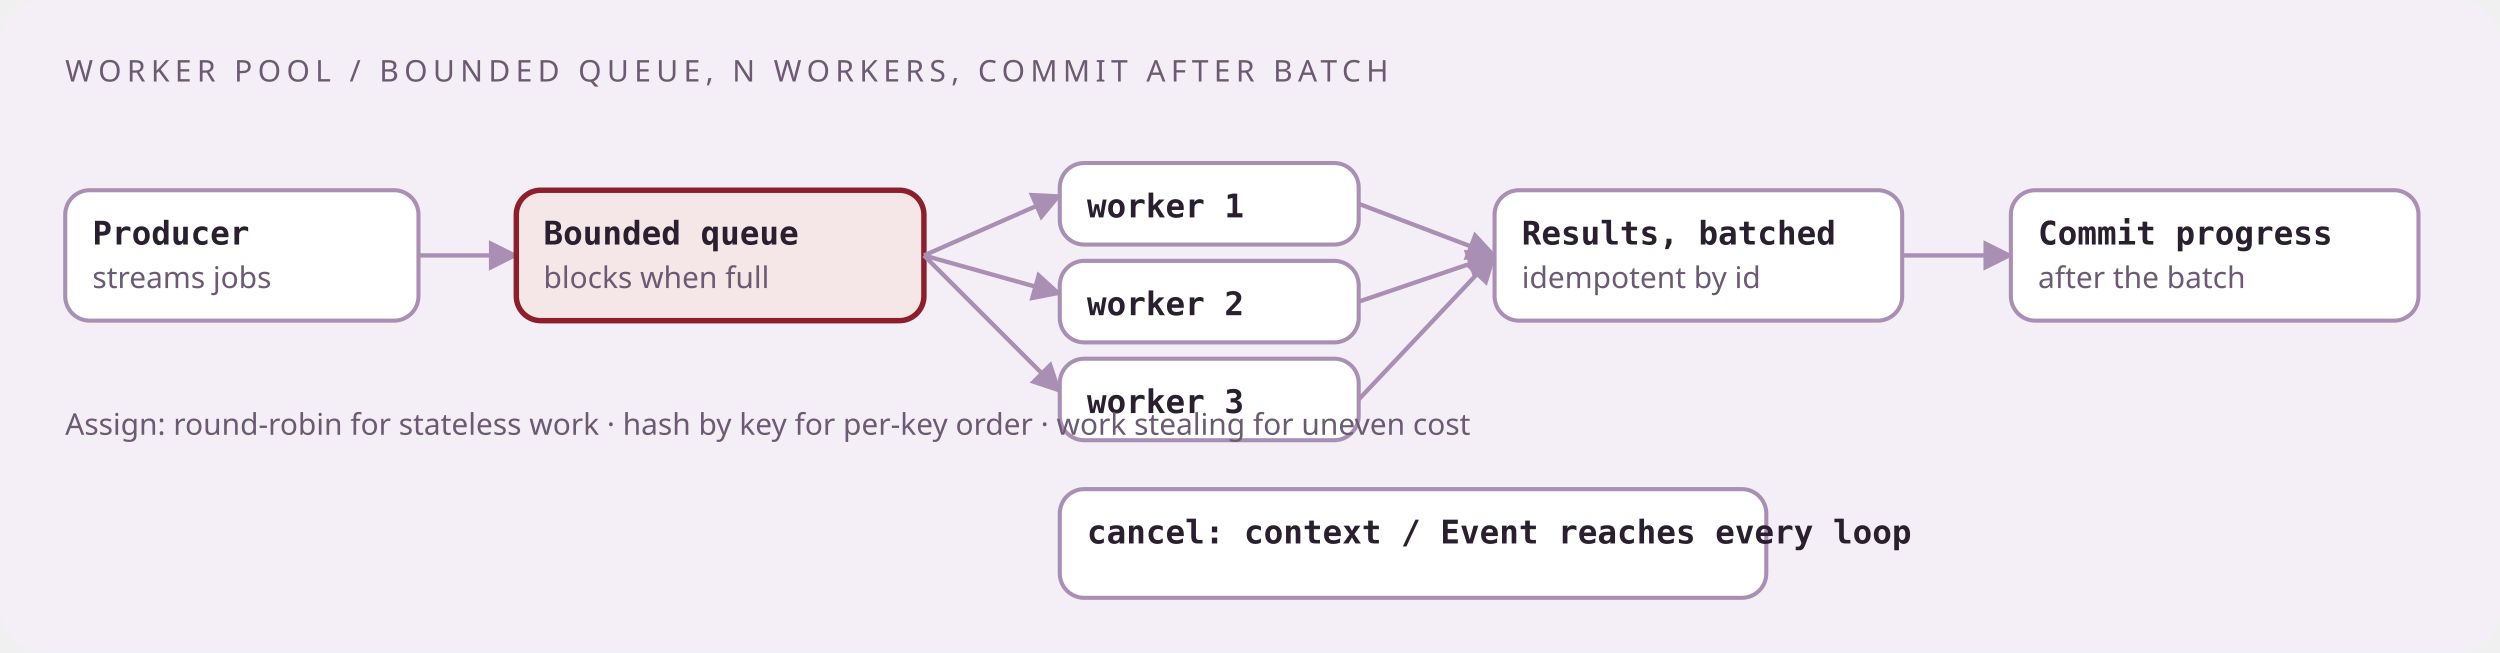
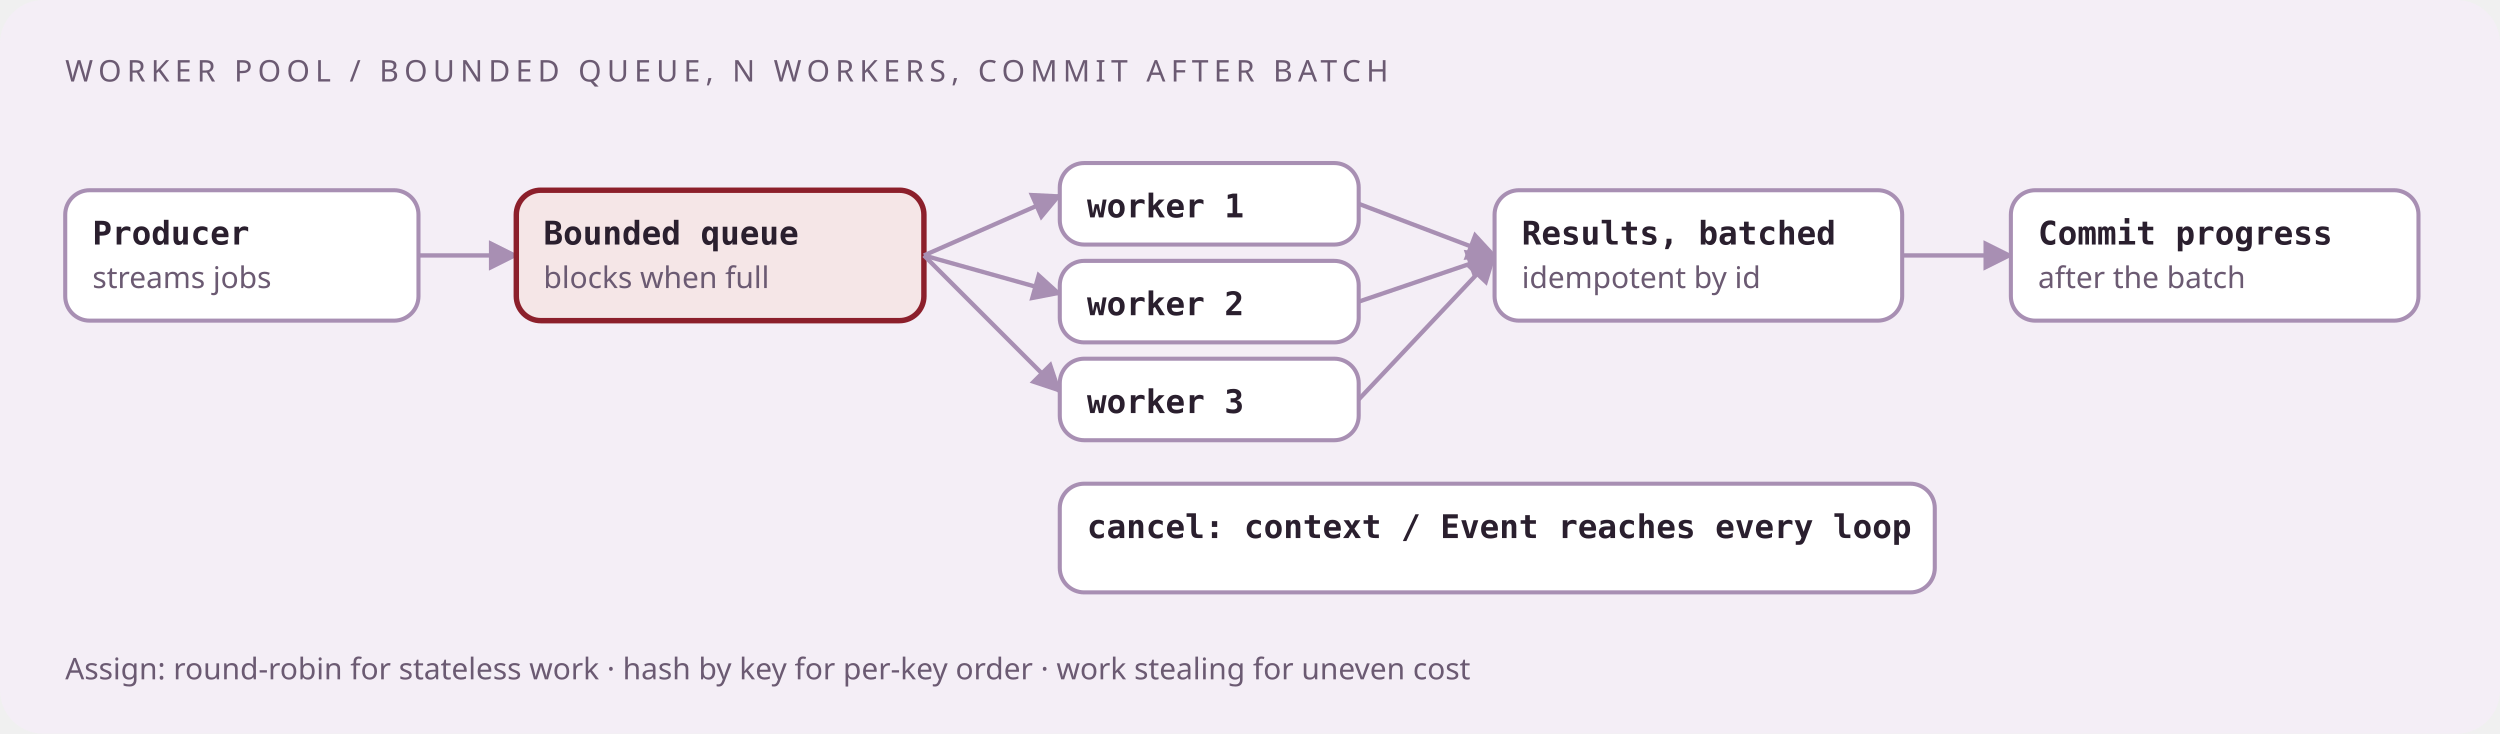
- <svg xmlns="http://www.w3.org/2000/svg" viewBox="0 0 920 240" role="img" aria-labelledby="t d">
+ <svg xmlns="http://www.w3.org/2000/svg" viewBox="0 0 920 270" role="img" aria-labelledby="t d">
  <style>text{font-family:ui-sans-serif,system-ui,sans-serif;fill:#2a1f2e}.l{font-size:11px;fill:#6b5a72}.m{font:700 12px ui-monospace,monospace}.s{font-size:11px}.box{fill:#ffffff;stroke:#a88fb3;stroke-width:1.5}.hot{fill:#f5e6e7;stroke:#8c1f2b;stroke-width:2}.ar{stroke:#a88fb3;stroke-width:1.6;fill:none;marker-end:url(#a)}.dash{stroke-dasharray:4 4}</style>
  <defs>
    <marker id="a" viewBox="0 0 10 10" refX="9" refY="5" markerWidth="7" markerHeight="7" orient="auto">
      <path d="M0 0L10 5L0 10z" fill="#a88fb3" />
    </marker>
  </defs>
-   <rect width="920" height="240" rx="16" fill="#f4eef6" />
+   <rect width="920" height="270" rx="16" fill="#f4eef6" />
  <text class="l" x="24" y="30" letter-spacing="2">WORKER POOL / BOUNDED QUEUE, N WORKERS, COMMIT AFTER BATCH</text>
  <rect class="box" x="24" y="70" width="130" height="48" rx="9" />
  <text class="m" x="34" y="90">Producer</text>
  <text class="l" x="34" y="106">streams jobs</text>
  <path class="ar" d="M154 94L190 94" />
  <rect class="hot" x="190" y="70" width="150" height="48" rx="9" />
  <text class="m" x="200" y="90">Bounded queue</text>
  <text class="l" x="200" y="106">blocks when full</text>
  <path class="ar" d="M340 94L390 72" />
  <rect class="box" x="390" y="60" width="110" height="30" rx="9" />
  <text class="m" x="400" y="80">worker 1</text>
+   <path class="ar" d="M500 75L550 94" />
  <path class="ar" d="M340 94L390 108" />
  <rect class="box" x="390" y="96" width="110" height="30" rx="9" />
  <text class="m" x="400" y="116">worker 2</text>
+   <path class="ar" d="M500 111L550 94" />
  <path class="ar" d="M340 94L390 144" />
  <rect class="box" x="390" y="132" width="110" height="30" rx="9" />
  <text class="m" x="400" y="152">worker 3</text>
-   <path class="ar" d="M500 75L550 94" />
-   <path class="ar" d="M500 111L550 94" />
  <path class="ar" d="M500 147L550 94" />
  <rect class="box" x="550" y="70" width="150" height="48" rx="9" />
  <text class="m" x="560" y="90">Results, batched</text>
  <text class="l" x="560" y="106">idempotent by id</text>
  <path class="ar" d="M700 94L740 94" />
  <rect class="box" x="740" y="70" width="150" height="48" rx="9" />
  <text class="m" x="750" y="90">Commit progress</text>
  <text class="l" x="750" y="106">after the batch</text>
-   <rect class="box" x="390" y="180" width="260" height="40" rx="9" />
-   <text class="m" x="400" y="200">cancel: context / Event reaches every loop</text>
-   <text class="l" x="24" y="160">Assign: round-robin for stateless work · hash by key for per-key order · work stealing for uneven cost</text>
+   <rect class="box" x="390" y="178" width="322" height="40" rx="9" />
+   <text class="m" x="400" y="198">cancel: context / Event reaches every loop</text>
+   <text class="l" x="24" y="250">Assign: round-robin for stateless work · hash by key for per-key order · work stealing for uneven cost</text>
</svg>
